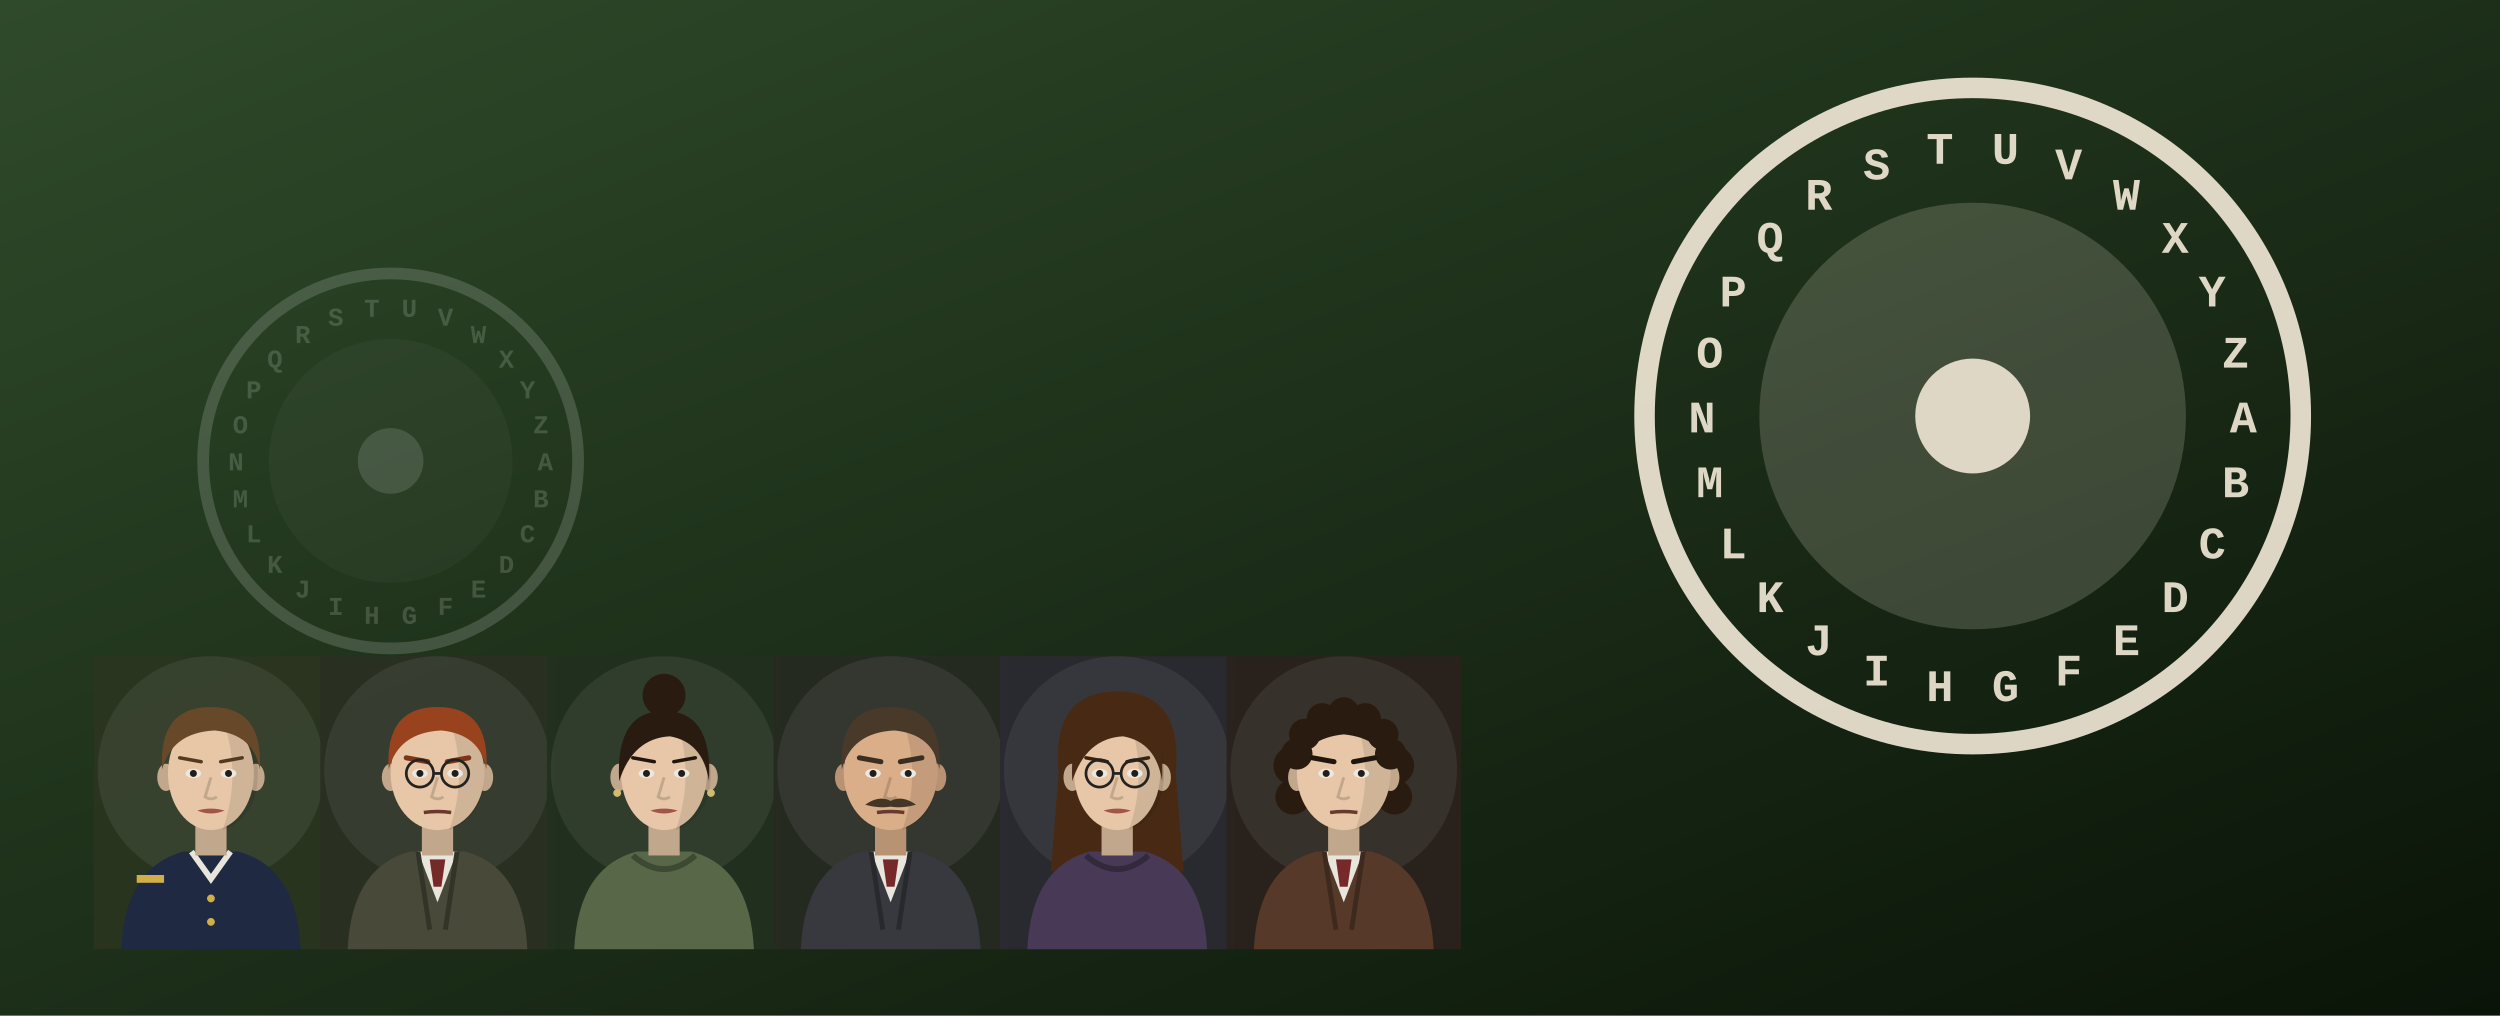
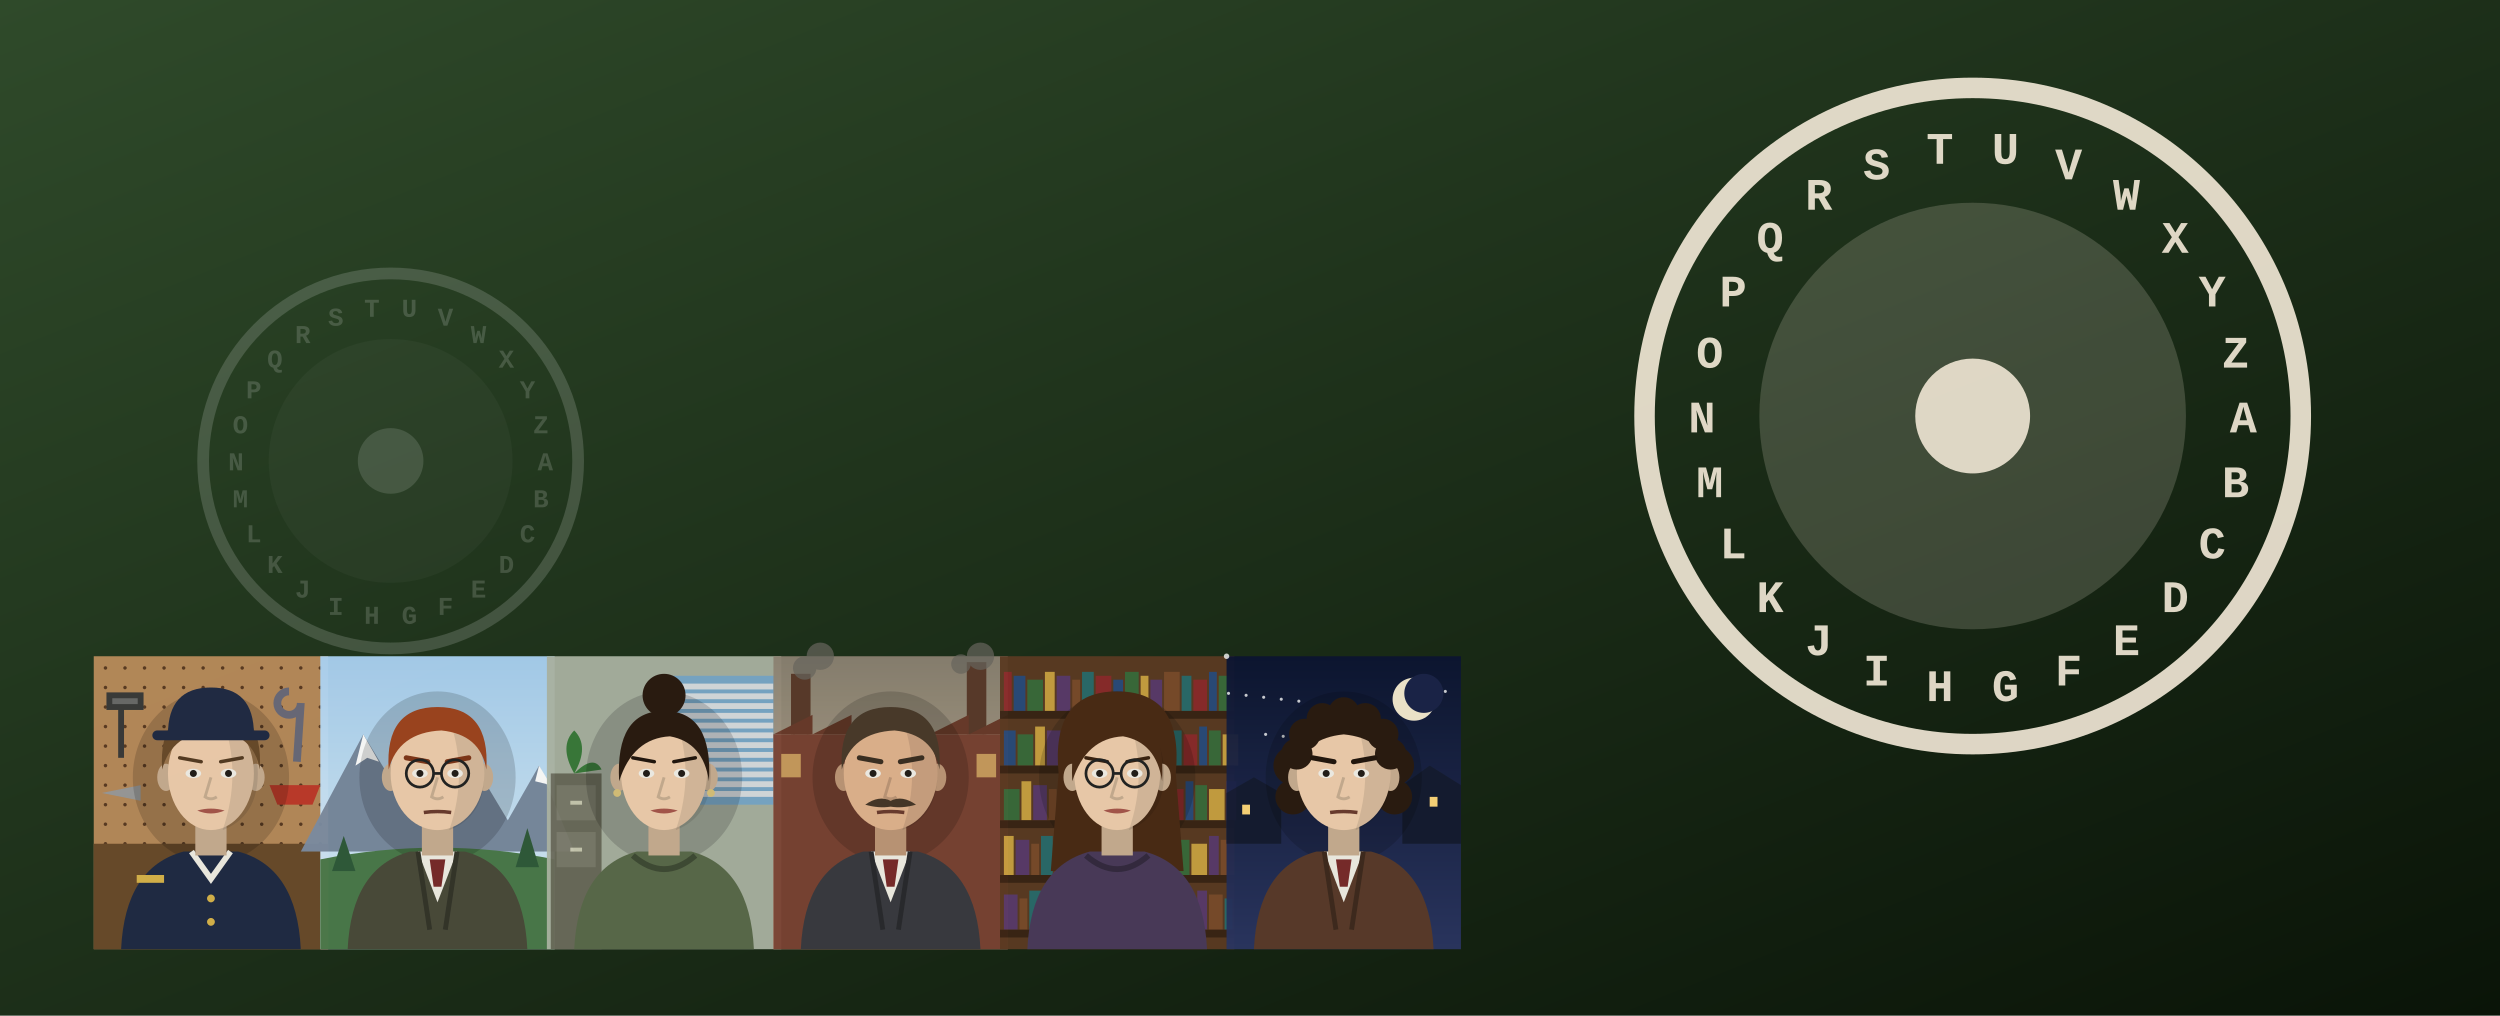
<svg xmlns="http://www.w3.org/2000/svg" viewBox="0 0 1280 520">
  <style>.fx{transform-box:fill-box;transform-origin:center}.tw{animation:tw 3s ease-in-out infinite}.pu{animation:pu 4s ease-in-out infinite}@keyframes tw{50%{opacity:.25}}@keyframes pu{50%{opacity:.55}}@keyframes spin{to{transform:rotate(360deg)}}@media (prefers-reduced-motion:reduce){*{animation:none!important}}</style>
  <defs>
    <linearGradient id="bbarraconocho" x1="0" y1="0" x2="1" y2="1">
      <stop offset="0" stop-color="#2f4a2a" />
      <stop offset="1" stop-color="#0a1408" />
    </linearGradient>
  </defs>
  <rect width="1280" height="520" fill="url(#bbarraconocho)" />
  <g transform="translate(800,-60) scale(2.1)" opacity=".9">
    <circle cx="100" cy="130" r="80" fill="none" stroke="#f4ead8" stroke-width="5" />
    <circle cx="100" cy="130" r="52" fill="#f4ead8" opacity=".2" />
    <circle cx="100" cy="130" r="14" fill="#f4ead8" />
    <text x="166.0" y="134.0" font-family="Courier New,monospace" font-size="11" font-weight="700" fill="#f4ead8" text-anchor="middle">A</text>
    <text x="164.1" y="149.8" font-family="Courier New,monospace" font-size="11" font-weight="700" fill="#f4ead8" text-anchor="middle">B</text>
    <text x="158.4" y="164.7" font-family="Courier New,monospace" font-size="11" font-weight="700" fill="#f4ead8" text-anchor="middle">C</text>
    <text x="149.4" y="177.8" font-family="Courier New,monospace" font-size="11" font-weight="700" fill="#f4ead8" text-anchor="middle">D</text>
    <text x="137.5" y="188.3" font-family="Courier New,monospace" font-size="11" font-weight="700" fill="#f4ead8" text-anchor="middle">E</text>
    <text x="123.4" y="195.7" font-family="Courier New,monospace" font-size="11" font-weight="700" fill="#f4ead8" text-anchor="middle">F</text>
    <text x="108.0" y="199.5" font-family="Courier New,monospace" font-size="11" font-weight="700" fill="#f4ead8" text-anchor="middle">G</text>
    <text x="92.0" y="199.5" font-family="Courier New,monospace" font-size="11" font-weight="700" fill="#f4ead8" text-anchor="middle">H</text>
    <text x="76.6" y="195.7" font-family="Courier New,monospace" font-size="11" font-weight="700" fill="#f4ead8" text-anchor="middle">I</text>
    <text x="62.5" y="188.3" font-family="Courier New,monospace" font-size="11" font-weight="700" fill="#f4ead8" text-anchor="middle">J</text>
    <text x="50.6" y="177.8" font-family="Courier New,monospace" font-size="11" font-weight="700" fill="#f4ead8" text-anchor="middle">K</text>
    <text x="41.6" y="164.7" font-family="Courier New,monospace" font-size="11" font-weight="700" fill="#f4ead8" text-anchor="middle">L</text>
    <text x="35.9" y="149.8" font-family="Courier New,monospace" font-size="11" font-weight="700" fill="#f4ead8" text-anchor="middle">M</text>
    <text x="34.0" y="134.0" font-family="Courier New,monospace" font-size="11" font-weight="700" fill="#f4ead8" text-anchor="middle">N</text>
    <text x="35.9" y="118.2" font-family="Courier New,monospace" font-size="11" font-weight="700" fill="#f4ead8" text-anchor="middle">O</text>
    <text x="41.6" y="103.3" font-family="Courier New,monospace" font-size="11" font-weight="700" fill="#f4ead8" text-anchor="middle">P</text>
    <text x="50.6" y="90.2" font-family="Courier New,monospace" font-size="11" font-weight="700" fill="#f4ead8" text-anchor="middle">Q</text>
    <text x="62.5" y="79.7" font-family="Courier New,monospace" font-size="11" font-weight="700" fill="#f4ead8" text-anchor="middle">R</text>
    <text x="76.6" y="72.3" font-family="Courier New,monospace" font-size="11" font-weight="700" fill="#f4ead8" text-anchor="middle">S</text>
    <text x="92.0" y="68.5" font-family="Courier New,monospace" font-size="11" font-weight="700" fill="#f4ead8" text-anchor="middle">T</text>
    <text x="108.0" y="68.5" font-family="Courier New,monospace" font-size="11" font-weight="700" fill="#f4ead8" text-anchor="middle">U</text>
    <text x="123.4" y="72.3" font-family="Courier New,monospace" font-size="11" font-weight="700" fill="#f4ead8" text-anchor="middle">V</text>
    <text x="137.5" y="79.7" font-family="Courier New,monospace" font-size="11" font-weight="700" fill="#f4ead8" text-anchor="middle">W</text>
    <text x="149.4" y="90.2" font-family="Courier New,monospace" font-size="11" font-weight="700" fill="#f4ead8" text-anchor="middle">X</text>
    <text x="158.4" y="103.3" font-family="Courier New,monospace" font-size="11" font-weight="700" fill="#f4ead8" text-anchor="middle">Y</text>
    <text x="164.1" y="118.2" font-family="Courier New,monospace" font-size="11" font-weight="700" fill="#f4ead8" text-anchor="middle">Z</text>
  </g>
  <g transform="translate(80,80) scale(1.2)" opacity=".16">
    <circle cx="100" cy="130" r="80" fill="none" stroke="#fff" stroke-width="5" />
    <circle cx="100" cy="130" r="52" fill="#fff" opacity=".2" />
    <circle cx="100" cy="130" r="14" fill="#fff" />
    <text x="166.0" y="134.0" font-family="Courier New,monospace" font-size="11" font-weight="700" fill="#fff" text-anchor="middle">A</text>
    <text x="164.1" y="149.8" font-family="Courier New,monospace" font-size="11" font-weight="700" fill="#fff" text-anchor="middle">B</text>
    <text x="158.4" y="164.7" font-family="Courier New,monospace" font-size="11" font-weight="700" fill="#fff" text-anchor="middle">C</text>
    <text x="149.4" y="177.8" font-family="Courier New,monospace" font-size="11" font-weight="700" fill="#fff" text-anchor="middle">D</text>
    <text x="137.5" y="188.3" font-family="Courier New,monospace" font-size="11" font-weight="700" fill="#fff" text-anchor="middle">E</text>
    <text x="123.4" y="195.7" font-family="Courier New,monospace" font-size="11" font-weight="700" fill="#fff" text-anchor="middle">F</text>
    <text x="108.0" y="199.5" font-family="Courier New,monospace" font-size="11" font-weight="700" fill="#fff" text-anchor="middle">G</text>
    <text x="92.0" y="199.5" font-family="Courier New,monospace" font-size="11" font-weight="700" fill="#fff" text-anchor="middle">H</text>
    <text x="76.6" y="195.7" font-family="Courier New,monospace" font-size="11" font-weight="700" fill="#fff" text-anchor="middle">I</text>
    <text x="62.5" y="188.3" font-family="Courier New,monospace" font-size="11" font-weight="700" fill="#fff" text-anchor="middle">J</text>
    <text x="50.6" y="177.8" font-family="Courier New,monospace" font-size="11" font-weight="700" fill="#fff" text-anchor="middle">K</text>
    <text x="41.6" y="164.7" font-family="Courier New,monospace" font-size="11" font-weight="700" fill="#fff" text-anchor="middle">L</text>
    <text x="35.9" y="149.8" font-family="Courier New,monospace" font-size="11" font-weight="700" fill="#fff" text-anchor="middle">M</text>
    <text x="34.0" y="134.0" font-family="Courier New,monospace" font-size="11" font-weight="700" fill="#fff" text-anchor="middle">N</text>
    <text x="35.9" y="118.2" font-family="Courier New,monospace" font-size="11" font-weight="700" fill="#fff" text-anchor="middle">O</text>
    <text x="41.6" y="103.3" font-family="Courier New,monospace" font-size="11" font-weight="700" fill="#fff" text-anchor="middle">P</text>
    <text x="50.6" y="90.2" font-family="Courier New,monospace" font-size="11" font-weight="700" fill="#fff" text-anchor="middle">Q</text>
    <text x="62.5" y="79.7" font-family="Courier New,monospace" font-size="11" font-weight="700" fill="#fff" text-anchor="middle">R</text>
    <text x="76.6" y="72.3" font-family="Courier New,monospace" font-size="11" font-weight="700" fill="#fff" text-anchor="middle">S</text>
    <text x="92.0" y="68.5" font-family="Courier New,monospace" font-size="11" font-weight="700" fill="#fff" text-anchor="middle">T</text>
    <text x="108.0" y="68.5" font-family="Courier New,monospace" font-size="11" font-weight="700" fill="#fff" text-anchor="middle">U</text>
    <text x="123.4" y="72.3" font-family="Courier New,monospace" font-size="11" font-weight="700" fill="#fff" text-anchor="middle">V</text>
    <text x="137.5" y="79.7" font-family="Courier New,monospace" font-size="11" font-weight="700" fill="#fff" text-anchor="middle">W</text>
    <text x="149.4" y="90.2" font-family="Courier New,monospace" font-size="11" font-weight="700" fill="#fff" text-anchor="middle">X</text>
    <text x="158.4" y="103.3" font-family="Courier New,monospace" font-size="11" font-weight="700" fill="#fff" text-anchor="middle">Y</text>
    <text x="164.1" y="118.2" font-family="Courier New,monospace" font-size="11" font-weight="700" fill="#fff" text-anchor="middle">Z</text>
  </g>
  <g transform="translate(48,336) scale(1)" opacity=".95">
-     <rect width="120" height="150" fill="#2a3420" />
-     <circle cx="60" cy="58" r="58" fill="#fff" opacity=".07" />
+     <rect width="120" height="150" fill="#b88a5a" />
+     <circle cx="6" cy="6" r=".9" fill="#5a3a22" />
+     <circle cx="6" cy="16" r=".9" fill="#5a3a22" />
+     <circle cx="6" cy="26" r=".9" fill="#5a3a22" />
+     <circle cx="6" cy="36" r=".9" fill="#5a3a22" />
+     <circle cx="6" cy="46" r=".9" fill="#5a3a22" />
+     <circle cx="6" cy="56" r=".9" fill="#5a3a22" />
+     <circle cx="6" cy="66" r=".9" fill="#5a3a22" />
+     <circle cx="6" cy="76" r=".9" fill="#5a3a22" />
+     <circle cx="6" cy="86" r=".9" fill="#5a3a22" />
+     <circle cx="6" cy="96" r=".9" fill="#5a3a22" />
+     <circle cx="16" cy="6" r=".9" fill="#5a3a22" />
+     <circle cx="16" cy="16" r=".9" fill="#5a3a22" />
+     <circle cx="16" cy="26" r=".9" fill="#5a3a22" />
+     <circle cx="16" cy="36" r=".9" fill="#5a3a22" />
+     <circle cx="16" cy="46" r=".9" fill="#5a3a22" />
+     <circle cx="16" cy="56" r=".9" fill="#5a3a22" />
+     <circle cx="16" cy="66" r=".9" fill="#5a3a22" />
+     <circle cx="16" cy="76" r=".9" fill="#5a3a22" />
+     <circle cx="16" cy="86" r=".9" fill="#5a3a22" />
+     <circle cx="16" cy="96" r=".9" fill="#5a3a22" />
+     <circle cx="26" cy="6" r=".9" fill="#5a3a22" />
+     <circle cx="26" cy="16" r=".9" fill="#5a3a22" />
+     <circle cx="26" cy="26" r=".9" fill="#5a3a22" />
+     <circle cx="26" cy="36" r=".9" fill="#5a3a22" />
+     <circle cx="26" cy="46" r=".9" fill="#5a3a22" />
+     <circle cx="26" cy="56" r=".9" fill="#5a3a22" />
+     <circle cx="26" cy="66" r=".9" fill="#5a3a22" />
+     <circle cx="26" cy="76" r=".9" fill="#5a3a22" />
+     <circle cx="26" cy="86" r=".9" fill="#5a3a22" />
+     <circle cx="26" cy="96" r=".9" fill="#5a3a22" />
+     <circle cx="36" cy="6" r=".9" fill="#5a3a22" />
+     <circle cx="36" cy="16" r=".9" fill="#5a3a22" />
+     <circle cx="36" cy="26" r=".9" fill="#5a3a22" />
+     <circle cx="36" cy="36" r=".9" fill="#5a3a22" />
+     <circle cx="36" cy="46" r=".9" fill="#5a3a22" />
+     <circle cx="36" cy="56" r=".9" fill="#5a3a22" />
+     <circle cx="36" cy="66" r=".9" fill="#5a3a22" />
+     <circle cx="36" cy="76" r=".9" fill="#5a3a22" />
+     <circle cx="36" cy="86" r=".9" fill="#5a3a22" />
+     <circle cx="36" cy="96" r=".9" fill="#5a3a22" />
+     <circle cx="46" cy="6" r=".9" fill="#5a3a22" />
+     <circle cx="46" cy="16" r=".9" fill="#5a3a22" />
+     <circle cx="46" cy="26" r=".9" fill="#5a3a22" />
+     <circle cx="46" cy="36" r=".9" fill="#5a3a22" />
+     <circle cx="46" cy="46" r=".9" fill="#5a3a22" />
+     <circle cx="46" cy="56" r=".9" fill="#5a3a22" />
+     <circle cx="46" cy="66" r=".9" fill="#5a3a22" />
+     <circle cx="46" cy="76" r=".9" fill="#5a3a22" />
+     <circle cx="46" cy="86" r=".9" fill="#5a3a22" />
+     <circle cx="46" cy="96" r=".9" fill="#5a3a22" />
+     <circle cx="56" cy="6" r=".9" fill="#5a3a22" />
+     <circle cx="56" cy="16" r=".9" fill="#5a3a22" />
+     <circle cx="56" cy="26" r=".9" fill="#5a3a22" />
+     <circle cx="56" cy="36" r=".9" fill="#5a3a22" />
+     <circle cx="56" cy="46" r=".9" fill="#5a3a22" />
+     <circle cx="56" cy="56" r=".9" fill="#5a3a22" />
+     <circle cx="56" cy="66" r=".9" fill="#5a3a22" />
+     <circle cx="56" cy="76" r=".9" fill="#5a3a22" />
+     <circle cx="56" cy="86" r=".9" fill="#5a3a22" />
+     <circle cx="56" cy="96" r=".9" fill="#5a3a22" />
+     <circle cx="66" cy="6" r=".9" fill="#5a3a22" />
+     <circle cx="66" cy="16" r=".9" fill="#5a3a22" />
+     <circle cx="66" cy="26" r=".9" fill="#5a3a22" />
+     <circle cx="66" cy="36" r=".9" fill="#5a3a22" />
+     <circle cx="66" cy="46" r=".9" fill="#5a3a22" />
+     <circle cx="66" cy="56" r=".9" fill="#5a3a22" />
+     <circle cx="66" cy="66" r=".9" fill="#5a3a22" />
+     <circle cx="66" cy="76" r=".9" fill="#5a3a22" />
+     <circle cx="66" cy="86" r=".9" fill="#5a3a22" />
+     <circle cx="66" cy="96" r=".9" fill="#5a3a22" />
+     <circle cx="76" cy="6" r=".9" fill="#5a3a22" />
+     <circle cx="76" cy="16" r=".9" fill="#5a3a22" />
+     <circle cx="76" cy="26" r=".9" fill="#5a3a22" />
+     <circle cx="76" cy="36" r=".9" fill="#5a3a22" />
+     <circle cx="76" cy="46" r=".9" fill="#5a3a22" />
+     <circle cx="76" cy="56" r=".9" fill="#5a3a22" />
+     <circle cx="76" cy="66" r=".9" fill="#5a3a22" />
+     <circle cx="76" cy="76" r=".9" fill="#5a3a22" />
+     <circle cx="76" cy="86" r=".9" fill="#5a3a22" />
+     <circle cx="76" cy="96" r=".9" fill="#5a3a22" />
+     <circle cx="86" cy="6" r=".9" fill="#5a3a22" />
+     <circle cx="86" cy="16" r=".9" fill="#5a3a22" />
+     <circle cx="86" cy="26" r=".9" fill="#5a3a22" />
+     <circle cx="86" cy="36" r=".9" fill="#5a3a22" />
+     <circle cx="86" cy="46" r=".9" fill="#5a3a22" />
+     <circle cx="86" cy="56" r=".9" fill="#5a3a22" />
+     <circle cx="86" cy="66" r=".9" fill="#5a3a22" />
+     <circle cx="86" cy="76" r=".9" fill="#5a3a22" />
+     <circle cx="86" cy="86" r=".9" fill="#5a3a22" />
+     <circle cx="86" cy="96" r=".9" fill="#5a3a22" />
+     <circle cx="96" cy="6" r=".9" fill="#5a3a22" />
+     <circle cx="96" cy="16" r=".9" fill="#5a3a22" />
+     <circle cx="96" cy="26" r=".9" fill="#5a3a22" />
+     <circle cx="96" cy="36" r=".9" fill="#5a3a22" />
+     <circle cx="96" cy="46" r=".9" fill="#5a3a22" />
+     <circle cx="96" cy="56" r=".9" fill="#5a3a22" />
+     <circle cx="96" cy="66" r=".9" fill="#5a3a22" />
+     <circle cx="96" cy="76" r=".9" fill="#5a3a22" />
+     <circle cx="96" cy="86" r=".9" fill="#5a3a22" />
+     <circle cx="96" cy="96" r=".9" fill="#5a3a22" />
+     <circle cx="106" cy="6" r=".9" fill="#5a3a22" />
+     <circle cx="106" cy="16" r=".9" fill="#5a3a22" />
+     <circle cx="106" cy="26" r=".9" fill="#5a3a22" />
+     <circle cx="106" cy="36" r=".9" fill="#5a3a22" />
+     <circle cx="106" cy="46" r=".9" fill="#5a3a22" />
+     <circle cx="106" cy="56" r=".9" fill="#5a3a22" />
+     <circle cx="106" cy="66" r=".9" fill="#5a3a22" />
+     <circle cx="106" cy="76" r=".9" fill="#5a3a22" />
+     <circle cx="106" cy="86" r=".9" fill="#5a3a22" />
+     <circle cx="106" cy="96" r=".9" fill="#5a3a22" />
+     <circle cx="116" cy="6" r=".9" fill="#5a3a22" />
+     <circle cx="116" cy="16" r=".9" fill="#5a3a22" />
+     <circle cx="116" cy="26" r=".9" fill="#5a3a22" />
+     <circle cx="116" cy="36" r=".9" fill="#5a3a22" />
+     <circle cx="116" cy="46" r=".9" fill="#5a3a22" />
+     <circle cx="116" cy="56" r=".9" fill="#5a3a22" />
+     <circle cx="116" cy="66" r=".9" fill="#5a3a22" />
+     <circle cx="116" cy="76" r=".9" fill="#5a3a22" />
+     <circle cx="116" cy="86" r=".9" fill="#5a3a22" />
+     <circle cx="116" cy="96" r=".9" fill="#5a3a22" />
+     <path d="M8 20 h16 v6 h-16Z M14 26 v26" stroke="#3a3a3a" stroke-width="3" fill="#6a6a6a" />
+     <path d="M100 18 a6 6 0 1 0 6 6 l-2 30" stroke="#6a6a7a" stroke-width="4" fill="none" />
+     <path d="M90 66 h26 l-4 10 h-18Z" fill="#c03a2a" />
+     <path d="M4 70 l20 -4 v8Z" fill="#9a9a9a" />
+     <rect x="0" y="96" width="120" height="54" fill="#6a4a2a" />
+     <ellipse cx="60" cy="62" rx="40" ry="44" fill="#000" opacity=".16" />
    <path d="M14 150 Q16 108 46 100 H74 Q104 108 106 150Z" fill="#1f2a44" />
    <path d="M50 100 L60 114 L70 100" stroke="#f2efe6" stroke-width="3" fill="none" />
    <circle cx="60" cy="124" r="2" fill="#d9b44a" />
    <circle cx="60" cy="136" r="2" fill="#d9b44a" />
    <rect x="22" y="112" width="14" height="4" fill="#d9b44a" />
    <rect x="52" y="86" width="16" height="16" fill="#caae92" />
    <ellipse cx="37" cy="62" rx="4.5" ry="7" fill="#caae92" />
    <ellipse cx="83" cy="62" rx="4.5" ry="7" fill="#caae92" />
    <ellipse cx="60" cy="60" rx="22" ry="29" fill="#f1cfae" />
    <path d="M66 32 Q84 38 84 60 Q84 82 66 89 Q76 60 66 32Z" fill="#000" opacity=".1" />
    <path d="M35 58 Q33 26 60 26 Q87 26 85 58 Q82 40 62 38 Q40 39 35 58Z" fill="#6a4a2a" />
    <path d="M44 52 L55 54 M65 54 L76 52" stroke="#553b22" stroke-width="1.8" stroke-linecap="round" />
    <ellipse cx="51" cy="60" rx="4" ry="2.4" fill="#f4f1ea" />
    <circle cx="51" cy="60" r="1.8" fill="#221c18" />
    <ellipse cx="69" cy="60" rx="4" ry="2.4" fill="#f4f1ea" />
    <circle cx="69" cy="60" r="1.8" fill="#221c18" />
    <path d="M60 62 L57 72 Q60 74 63 72" fill="none" stroke="#caae92" stroke-width="1.5" />
    <path d="M53 79 Q60 77 67 79 Q60 82 53 79Z" fill="#a8564c" />
+     <path d="M38 40 Q38 16 60 16 Q82 16 82 40Z" fill="#1f2a44" />
+     <rect x="30" y="38" width="60" height="5" rx="2.5" fill="#1f2a44" />
  </g>
  <g transform="translate(164,336) scale(1)" opacity=".95">
-     <rect width="120" height="150" fill="#2a3022" />
-     <circle cx="60" cy="58" r="58" fill="#fff" opacity=".07" />
+     <defs>
+       <linearGradient id="s49" x1="0" y1="0" x2="0" y2="1">
+         <stop offset="0" stop-color="#a8d0f0" />
+         <stop offset="1" stop-color="#e0f0fa" />
+       </linearGradient>
+     </defs>
+     <rect width="120" height="150" fill="url(#s49)" />
+     <path d="M-10 100 L22 40 L44 76 L66 34 L96 84 L112 56 L130 100Z" fill="#7a8aa0" />
+     <path d="M22 40 L30 54 L24 52 L18 56Z M66 34 L76 50 L68 48 L60 52Z M112 56 L118 66 L110 64Z" fill="#fff" />
+     <path d="M0 104 Q60 92 120 104 V150 H0Z" fill="#4a7a4a" />
+     <g fill="#2f5a3a">
+       <path d="M6 110 l6 -18 l6 18Z" />
+       <path d="M100 108 l6 -20 l6 20Z" />
+     </g>
+     <ellipse cx="60" cy="62" rx="40" ry="44" fill="#000" opacity=".16" />
    <path d="M14 150 Q16 108 46 100 H74 Q104 108 106 150Z" fill="#4a4a3a" />
    <path d="M50 100 L60 126 L70 100Z" fill="#f2efe6" />
    <path d="M56 104 L64 104 L62 118 L58 118Z" fill="#7a2a2a" />
    <path d="M50 100 L56 140 M70 100 L64 140" stroke="#343429" stroke-width="2.5" />
    <rect x="52" y="86" width="16" height="16" fill="#caae92" />
    <ellipse cx="36" cy="62" rx="4.5" ry="7" fill="#caae92" />
    <ellipse cx="84" cy="62" rx="4.5" ry="7" fill="#caae92" />
    <ellipse cx="60" cy="60" rx="24" ry="29" fill="#f1cfae" />
    <path d="M66 32 Q84 38 84 60 Q84 82 66 89 Q76 60 66 32Z" fill="#000" opacity=".1" />
    <path d="M35 58 Q33 26 60 26 Q87 26 85 58 Q82 40 62 38 Q40 39 35 58Z" fill="#a0441e" />
    <path d="M44 52 L55 54 M65 54 L76 52" stroke="#803618" stroke-width="2.6" stroke-linecap="round" />
    <ellipse cx="51" cy="60" rx="4" ry="2.4" fill="#f4f1ea" />
    <circle cx="51" cy="60" r="1.8" fill="#221c18" />
    <ellipse cx="69" cy="60" rx="4" ry="2.4" fill="#f4f1ea" />
    <circle cx="69" cy="60" r="1.8" fill="#221c18" />
    <path d="M60 62 L57 72 Q60 74 63 72" fill="none" stroke="#caae92" stroke-width="1.5" />
    <path d="M53 80 Q60 79 67 80" stroke="#6b3b2e" stroke-width="1.8" fill="none" />
    <circle cx="51" cy="60" r="7" fill="none" stroke="#222" stroke-width="1.4" />
    <circle cx="69" cy="60" r="7" fill="none" stroke="#222" stroke-width="1.4" />
    <path d="M58 60H62" stroke="#222" stroke-width="1.4" />
  </g>
  <g transform="translate(280,336) scale(1)" opacity=".95">
-     <rect width="120" height="150" fill="#22301e" />
-     <circle cx="60" cy="58" r="58" fill="#fff" opacity=".07" />
+     <rect width="120" height="150" fill="#a8b0a0" />
+     <rect x="64" y="10" width="54" height="66" fill="#7aa8c8" />
+     <rect x="66" y="14" width="50" height="3" fill="#d8dce0" />
+     <rect x="66" y="19" width="50" height="3" fill="#d8dce0" />
+     <rect x="66" y="24" width="50" height="3" fill="#d8dce0" />
+     <rect x="66" y="29" width="50" height="3" fill="#d8dce0" />
+     <rect x="66" y="34" width="50" height="3" fill="#d8dce0" />
+     <rect x="66" y="39" width="50" height="3" fill="#d8dce0" />
+     <rect x="66" y="44" width="50" height="3" fill="#d8dce0" />
+     <rect x="66" y="49" width="50" height="3" fill="#d8dce0" />
+     <rect x="66" y="54" width="50" height="3" fill="#d8dce0" />
+     <rect x="66" y="59" width="50" height="3" fill="#d8dce0" />
+     <rect x="66" y="64" width="50" height="3" fill="#d8dce0" />
+     <rect x="66" y="69" width="50" height="3" fill="#d8dce0" />
+     <rect x="2" y="60" width="26" height="90" fill="#6a6a5a" />
+     <rect x="5" y="66" width="20" height="18" fill="#7a7a6a" />
+     <rect x="5" y="90" width="20" height="18" fill="#7a7a6a" />
+     <rect x="12" y="74" width="6" height="2" fill="#c8c8b0" />
+     <rect x="12" y="98" width="6" height="2" fill="#c8c8b0" />
+     <path d="M14 60 q-8 -14 0 -22 q8 8 0 22 M14 60 q10 -10 14 -2" fill="#3a7a3a" />
+     <ellipse cx="60" cy="62" rx="40" ry="44" fill="#000" opacity=".16" />
    <circle cx="60" cy="20" r="11" fill="#2a1a10" />
    <path d="M14 150 Q16 108 46 100 H74 Q104 108 106 150Z" fill="#5a6a4a" />
    <path d="M44 102 Q60 116 76 102" stroke="#3f4a34" stroke-width="3" fill="none" />
    <rect x="52" y="86" width="16" height="16" fill="#caae92" />
    <ellipse cx="37" cy="62" rx="4.5" ry="7" fill="#caae92" />
    <ellipse cx="83" cy="62" rx="4.5" ry="7" fill="#caae92" />
    <ellipse cx="60" cy="60" rx="22" ry="29" fill="#f1cfae" />
    <path d="M66 32 Q84 38 84 60 Q84 82 66 89 Q76 60 66 32Z" fill="#000" opacity=".1" />
    <path d="M37 64 Q35 28 60 28 Q85 28 83 64 Q80 44 63 41 Q44 42 37 64Z" fill="#2a1a10" />
    <path d="M44 52 L55 54 M65 54 L76 52" stroke="#22150d" stroke-width="1.8" stroke-linecap="round" />
    <ellipse cx="51" cy="60" rx="4" ry="2.4" fill="#f4f1ea" />
    <circle cx="51" cy="60" r="1.8" fill="#221c18" />
    <ellipse cx="69" cy="60" rx="4" ry="2.4" fill="#f4f1ea" />
    <circle cx="69" cy="60" r="1.8" fill="#221c18" />
    <path d="M60 62 L57 72 Q60 74 63 72" fill="none" stroke="#caae92" stroke-width="1.5" />
    <path d="M53 79 Q60 77 67 79 Q60 82 53 79Z" fill="#a8564c" />
    <circle cx="36" cy="70" r="2" fill="#d9c27a" />
    <circle cx="84" cy="70" r="2" fill="#d9c27a" />
  </g>
  <g transform="translate(396,336) scale(1)" opacity=".95">
-     <rect width="120" height="150" fill="#262a22" />
-     <circle cx="60" cy="58" r="58" fill="#fff" opacity=".07" />
+     <defs>
+       <linearGradient id="s50" x1="0" y1="0" x2="0" y2="1">
+         <stop offset="0" stop-color="#8a8070" />
+         <stop offset="1" stop-color="#c8b8a0" />
+       </linearGradient>
+     </defs>
+     <rect width="120" height="150" fill="url(#s50)" />
+     <path d="M10 40 V10 h8 V40 M100 40 V4 h8 V40" fill="#5a3a2a" stroke="#5a3a2a" stroke-width="2" />
+     <g fill="#6a6660" opacity=".7">
+       <circle cx="16" cy="6" r="6" />
+       <circle cx="24" cy="0" r="7" />
+       <circle cx="106" cy="0" r="7" />
+       <circle cx="96" cy="4" r="5" />
+     </g>
+     <path d="M0 40 L20 30 V40 L40 30 V40 H0Z M80 40 L100 30 V40 L120 30 V40Z" fill="#6a3a2a" />
+     <rect x="0" y="40" width="120" height="110" fill="#7a4232" />
+     <rect x="4" y="50" width="10" height="12" fill="#ffd77a" opacity=".6" />
+     <rect x="104" y="50" width="10" height="12" fill="#ffd77a" opacity=".6" />
+     <ellipse cx="60" cy="62" rx="40" ry="44" fill="#000" opacity=".16" />
    <path d="M14 150 Q16 108 46 100 H74 Q104 108 106 150Z" fill="#3a3a40" />
    <path d="M50 100 L60 126 L70 100Z" fill="#f2efe6" />
    <path d="M56 104 L64 104 L62 118 L58 118Z" fill="#7a2a2a" />
    <path d="M50 100 L56 140 M70 100 L64 140" stroke="#29292d" stroke-width="2.5" />
    <rect x="52" y="86" width="16" height="16" fill="#bf9778" />
    <ellipse cx="36" cy="62" rx="4.5" ry="7" fill="#bf9778" />
    <ellipse cx="84" cy="62" rx="4.5" ry="7" fill="#bf9778" />
    <ellipse cx="60" cy="60" rx="24" ry="29" fill="#e3b48f" />
    <path d="M66 32 Q84 38 84 60 Q84 82 66 89 Q76 60 66 32Z" fill="#000" opacity=".1" />
    <path d="M35 58 Q33 26 60 26 Q87 26 85 58 Q82 40 62 38 Q40 39 35 58Z" fill="#4a3a2a" />
    <path d="M44 52 L55 54 M65 54 L76 52" stroke="#3b2e22" stroke-width="2.6" stroke-linecap="round" />
    <ellipse cx="51" cy="60" rx="4" ry="2.4" fill="#f4f1ea" />
    <circle cx="51" cy="60" r="1.8" fill="#221c18" />
    <ellipse cx="69" cy="60" rx="4" ry="2.4" fill="#f4f1ea" />
    <circle cx="69" cy="60" r="1.8" fill="#221c18" />
    <path d="M60 62 L57 72 Q60 74 63 72" fill="none" stroke="#bf9778" stroke-width="1.5" />
    <path d="M53 80 Q60 79 67 80" stroke="#6b3b2e" stroke-width="1.8" fill="none" />
    <path d="M47 76 Q54 71 60 74 Q66 71 73 76 Q66 78 60 77 Q54 78 47 76Z" fill="#463728" />
  </g>
  <g transform="translate(512,336) scale(1)" opacity=".95">
-     <rect width="120" height="150" fill="#2a2a30" />
-     <circle cx="60" cy="58" r="58" fill="#fff" opacity=".07" />
+     <rect width="120" height="150" fill="#5a3a22" />
+     <rect x="2" y="8" width="4" height="20" fill="#8a2a2a" transform="translate(0,0)" />
+     <rect x="7" y="8" width="6" height="18" fill="#2a4a7a" transform="translate(0,2)" />
+     <rect x="14" y="8" width="8" height="16" fill="#3a6a3a" transform="translate(0,4)" />
+     <rect x="23" y="8" width="5" height="20" fill="#c8a040" transform="translate(0,0)" />
+     <rect x="29" y="8" width="7" height="18" fill="#5a3a6a" transform="translate(0,2)" />
+     <rect x="37" y="8" width="4" height="16" fill="#7a4a2a" transform="translate(0,4)" />
+     <rect x="42" y="8" width="6" height="20" fill="#2a6a6a" transform="translate(0,0)" />
+     <rect x="49" y="8" width="8" height="18" fill="#8a2a2a" transform="translate(0,2)" />
+     <rect x="58" y="8" width="5" height="16" fill="#2a4a7a" transform="translate(0,4)" />
+     <rect x="64" y="8" width="7" height="20" fill="#3a6a3a" transform="translate(0,0)" />
+     <rect x="72" y="8" width="4" height="18" fill="#c8a040" transform="translate(0,2)" />
+     <rect x="77" y="8" width="6" height="16" fill="#5a3a6a" transform="translate(0,4)" />
+     <rect x="84" y="8" width="8" height="20" fill="#7a4a2a" transform="translate(0,0)" />
+     <rect x="93" y="8" width="5" height="18" fill="#2a6a6a" transform="translate(0,2)" />
+     <rect x="99" y="8" width="7" height="16" fill="#8a2a2a" transform="translate(0,4)" />
+     <rect x="107" y="8" width="4" height="20" fill="#2a4a7a" transform="translate(0,0)" />
+     <rect x="112" y="8" width="6" height="18" fill="#3a6a3a" transform="translate(0,2)" />
+     <rect x="0" y="28" width="120" height="4" fill="#3a2414" />
+     <rect x="2" y="36" width="6" height="18" fill="#2a4a7a" transform="translate(0,2)" />
+     <rect x="9" y="36" width="8" height="16" fill="#3a6a3a" transform="translate(0,4)" />
+     <rect x="18" y="36" width="5" height="20" fill="#c8a040" transform="translate(0,0)" />
+     <rect x="24" y="36" width="7" height="18" fill="#5a3a6a" transform="translate(0,2)" />
+     <rect x="32" y="36" width="4" height="16" fill="#7a4a2a" transform="translate(0,4)" />
+     <rect x="37" y="36" width="6" height="20" fill="#2a6a6a" transform="translate(0,0)" />
+     <rect x="44" y="36" width="8" height="18" fill="#8a2a2a" transform="translate(0,2)" />
+     <rect x="53" y="36" width="5" height="16" fill="#2a4a7a" transform="translate(0,4)" />
+     <rect x="59" y="36" width="7" height="20" fill="#3a6a3a" transform="translate(0,0)" />
+     <rect x="67" y="36" width="4" height="18" fill="#c8a040" transform="translate(0,2)" />
+     <rect x="72" y="36" width="6" height="16" fill="#5a3a6a" transform="translate(0,4)" />
+     <rect x="79" y="36" width="8" height="20" fill="#7a4a2a" transform="translate(0,0)" />
+     <rect x="88" y="36" width="5" height="18" fill="#2a6a6a" transform="translate(0,2)" />
+     <rect x="94" y="36" width="7" height="16" fill="#8a2a2a" transform="translate(0,4)" />
+     <rect x="102" y="36" width="4" height="20" fill="#2a4a7a" transform="translate(0,0)" />
+     <rect x="107" y="36" width="6" height="18" fill="#3a6a3a" transform="translate(0,2)" />
+     <rect x="114" y="36" width="8" height="16" fill="#c8a040" transform="translate(0,4)" />
+     <rect x="0" y="56" width="120" height="4" fill="#3a2414" />
+     <rect x="2" y="64" width="8" height="16" fill="#3a6a3a" transform="translate(0,4)" />
+     <rect x="11" y="64" width="5" height="20" fill="#c8a040" transform="translate(0,0)" />
+     <rect x="17" y="64" width="7" height="18" fill="#5a3a6a" transform="translate(0,2)" />
+     <rect x="25" y="64" width="4" height="16" fill="#7a4a2a" transform="translate(0,4)" />
+     <rect x="30" y="64" width="6" height="20" fill="#2a6a6a" transform="translate(0,0)" />
+     <rect x="37" y="64" width="8" height="18" fill="#8a2a2a" transform="translate(0,2)" />
+     <rect x="46" y="64" width="5" height="16" fill="#2a4a7a" transform="translate(0,4)" />
+     <rect x="52" y="64" width="7" height="20" fill="#3a6a3a" transform="translate(0,0)" />
+     <rect x="60" y="64" width="4" height="18" fill="#c8a040" transform="translate(0,2)" />
+     <rect x="65" y="64" width="6" height="16" fill="#5a3a6a" transform="translate(0,4)" />
+     <rect x="72" y="64" width="8" height="20" fill="#7a4a2a" transform="translate(0,0)" />
+     <rect x="81" y="64" width="5" height="18" fill="#2a6a6a" transform="translate(0,2)" />
+     <rect x="87" y="64" width="7" height="16" fill="#8a2a2a" transform="translate(0,4)" />
+     <rect x="95" y="64" width="4" height="20" fill="#2a4a7a" transform="translate(0,0)" />
+     <rect x="100" y="64" width="6" height="18" fill="#3a6a3a" transform="translate(0,2)" />
+     <rect x="107" y="64" width="8" height="16" fill="#c8a040" transform="translate(0,4)" />
+     <rect x="116" y="64" width="5" height="20" fill="#5a3a6a" transform="translate(0,0)" />
+     <rect x="0" y="84" width="120" height="4" fill="#3a2414" />
+     <rect x="2" y="92" width="5" height="20" fill="#c8a040" transform="translate(0,0)" />
+     <rect x="8" y="92" width="7" height="18" fill="#5a3a6a" transform="translate(0,2)" />
+     <rect x="16" y="92" width="4" height="16" fill="#7a4a2a" transform="translate(0,4)" />
+     <rect x="21" y="92" width="6" height="20" fill="#2a6a6a" transform="translate(0,0)" />
+     <rect x="28" y="92" width="8" height="18" fill="#8a2a2a" transform="translate(0,2)" />
+     <rect x="37" y="92" width="5" height="16" fill="#2a4a7a" transform="translate(0,4)" />
+     <rect x="43" y="92" width="7" height="20" fill="#3a6a3a" transform="translate(0,0)" />
+     <rect x="51" y="92" width="4" height="18" fill="#c8a040" transform="translate(0,2)" />
+     <rect x="56" y="92" width="6" height="16" fill="#5a3a6a" transform="translate(0,4)" />
+     <rect x="63" y="92" width="8" height="20" fill="#7a4a2a" transform="translate(0,0)" />
+     <rect x="72" y="92" width="5" height="18" fill="#2a6a6a" transform="translate(0,2)" />
+     <rect x="78" y="92" width="7" height="16" fill="#8a2a2a" transform="translate(0,4)" />
+     <rect x="86" y="92" width="4" height="20" fill="#2a4a7a" transform="translate(0,0)" />
+     <rect x="91" y="92" width="6" height="18" fill="#3a6a3a" transform="translate(0,2)" />
+     <rect x="98" y="92" width="8" height="16" fill="#c8a040" transform="translate(0,4)" />
+     <rect x="107" y="92" width="5" height="20" fill="#5a3a6a" transform="translate(0,0)" />
+     <rect x="113" y="92" width="7" height="18" fill="#7a4a2a" transform="translate(0,2)" />
+     <rect x="0" y="112" width="120" height="4" fill="#3a2414" />
+     <rect x="2" y="120" width="7" height="18" fill="#5a3a6a" transform="translate(0,2)" />
+     <rect x="10" y="120" width="4" height="16" fill="#7a4a2a" transform="translate(0,4)" />
+     <rect x="15" y="120" width="6" height="20" fill="#2a6a6a" transform="translate(0,0)" />
+     <rect x="22" y="120" width="8" height="18" fill="#8a2a2a" transform="translate(0,2)" />
+     <rect x="31" y="120" width="5" height="16" fill="#2a4a7a" transform="translate(0,4)" />
+     <rect x="37" y="120" width="7" height="20" fill="#3a6a3a" transform="translate(0,0)" />
+     <rect x="45" y="120" width="4" height="18" fill="#c8a040" transform="translate(0,2)" />
+     <rect x="50" y="120" width="6" height="16" fill="#5a3a6a" transform="translate(0,4)" />
+     <rect x="57" y="120" width="8" height="20" fill="#7a4a2a" transform="translate(0,0)" />
+     <rect x="66" y="120" width="5" height="18" fill="#2a6a6a" transform="translate(0,2)" />
+     <rect x="72" y="120" width="7" height="16" fill="#8a2a2a" transform="translate(0,4)" />
+     <rect x="80" y="120" width="4" height="20" fill="#2a4a7a" transform="translate(0,0)" />
+     <rect x="85" y="120" width="6" height="18" fill="#3a6a3a" transform="translate(0,2)" />
+     <rect x="92" y="120" width="8" height="16" fill="#c8a040" transform="translate(0,4)" />
+     <rect x="101" y="120" width="5" height="20" fill="#5a3a6a" transform="translate(0,0)" />
+     <rect x="107" y="120" width="7" height="18" fill="#7a4a2a" transform="translate(0,2)" />
+     <rect x="115" y="120" width="4" height="16" fill="#2a6a6a" transform="translate(0,4)" />
+     <rect x="0" y="140" width="120" height="4" fill="#3a2414" />
+     <ellipse cx="60" cy="62" rx="40" ry="44" fill="#000" opacity=".16" />
    <path d="M30 60 Q26 18 60 18 Q94 18 90 60 L94 110 H26Z" fill="#4a2a14" />
    <path d="M14 150 Q16 108 46 100 H74 Q104 108 106 150Z" fill="#4a3a5a" />
    <path d="M44 102 Q60 116 76 102" stroke="#34293f" stroke-width="3" fill="none" />
    <rect x="52" y="86" width="16" height="16" fill="#caae92" />
    <ellipse cx="37" cy="62" rx="4.5" ry="7" fill="#caae92" />
    <ellipse cx="83" cy="62" rx="4.5" ry="7" fill="#caae92" />
    <ellipse cx="60" cy="60" rx="22" ry="29" fill="#f1cfae" />
    <path d="M66 32 Q84 38 84 60 Q84 82 66 89 Q76 60 66 32Z" fill="#000" opacity=".1" />
    <path d="M37 64 Q35 28 60 28 Q85 28 83 64 Q80 44 63 41 Q44 42 37 64Z" fill="#4a2a14" />
    <path d="M44 52 L55 54 M65 54 L76 52" stroke="#3b2210" stroke-width="1.8" stroke-linecap="round" />
    <ellipse cx="51" cy="60" rx="4" ry="2.4" fill="#f4f1ea" />
    <circle cx="51" cy="60" r="1.8" fill="#221c18" />
    <ellipse cx="69" cy="60" rx="4" ry="2.4" fill="#f4f1ea" />
    <circle cx="69" cy="60" r="1.8" fill="#221c18" />
    <path d="M60 62 L57 72 Q60 74 63 72" fill="none" stroke="#caae92" stroke-width="1.5" />
    <path d="M53 79 Q60 77 67 79 Q60 82 53 79Z" fill="#a8564c" />
    <circle cx="51" cy="60" r="7" fill="none" stroke="#222" stroke-width="1.4" />
    <circle cx="69" cy="60" r="7" fill="none" stroke="#222" stroke-width="1.4" />
    <path d="M58 60H62" stroke="#222" stroke-width="1.4" />
  </g>
  <g transform="translate(628,336) scale(1)" opacity=".95">
-     <rect width="120" height="150" fill="#2a221c" />
-     <circle cx="60" cy="58" r="58" fill="#fff" opacity=".07" />
+     <defs>
+       <linearGradient id="s51" x1="0" y1="0" x2="0" y2="1">
+         <stop offset="0" stop-color="#0c1430" />
+         <stop offset="1" stop-color="#2a3460" />
+       </linearGradient>
+     </defs>
+     <rect width="120" height="150" fill="url(#s51)" />
+     <circle cx="0" cy="0" r="1.4" fill="#fff" opacity=".8" />
+     <circle cx="37" cy="23" r="0.8" fill="#fff" opacity=".8" />
+     <circle cx="74" cy="46" r="0.8" fill="#fff" opacity=".8" />
+     <circle cx="111" cy="69" r="1.4" fill="#fff" opacity=".8" />
+     <circle cx="28" cy="22" r="0.8" fill="#fff" opacity=".8" />
+     <circle cx="65" cy="45" r="0.8" fill="#fff" opacity=".8" />
+     <circle cx="102" cy="68" r="1.4" fill="#fff" opacity=".8" />
+     <circle cx="19" cy="21" r="0.8" fill="#fff" opacity=".8" />
+     <circle cx="56" cy="44" r="0.8" fill="#fff" opacity=".8" />
+     <circle cx="93" cy="67" r="1.4" fill="#fff" opacity=".8" />
+     <circle cx="10" cy="20" r="0.8" fill="#fff" opacity=".8" />
+     <circle cx="47" cy="43" r="0.8" fill="#fff" opacity=".8" />
+     <circle cx="84" cy="66" r="1.4" fill="#fff" opacity=".8" />
+     <circle cx="1" cy="19" r="0.8" fill="#fff" opacity=".8" />
+     <circle cx="38" cy="42" r="0.8" fill="#fff" opacity=".8" />
+     <circle cx="75" cy="65" r="1.4" fill="#fff" opacity=".8" />
+     <circle cx="112" cy="18" r="0.8" fill="#fff" opacity=".8" />
+     <circle cx="29" cy="41" r="0.8" fill="#fff" opacity=".8" />
+     <circle cx="66" cy="64" r="1.4" fill="#fff" opacity=".8" />
+     <circle cx="103" cy="17" r="0.8" fill="#fff" opacity=".8" />
+     <circle cx="20" cy="40" r="0.8" fill="#fff" opacity=".8" />
+     <circle cx="57" cy="63" r="1.4" fill="#fff" opacity=".8" />
+     <circle cx="96" cy="22" r="11" fill="#f4ead0" />
+     <circle cx="101" cy="19" r="10" fill="#1a2348" />
+     <path d="M0 96 L0 70 L14 62 L28 70 V96Z M90 96 V66 L104 56 L120 66 V96Z" fill="#141a30" />
+     <rect x="8" y="76" width="4" height="5" fill="#ffd77a" />
+     <rect x="104" y="72" width="4" height="5" fill="#ffd77a" />
+     <ellipse cx="60" cy="62" rx="40" ry="44" fill="#000" opacity=".16" />
    <circle cx="34" cy="56" r="10" fill="#2a1a10" />
    <circle cx="86" cy="56" r="10" fill="#2a1a10" />
    <circle cx="34" cy="72" r="9" fill="#2a1a10" />
    <circle cx="86" cy="72" r="9" fill="#2a1a10" />
    <path d="M14 150 Q16 108 46 100 H74 Q104 108 106 150Z" fill="#5a3a2a" />
    <path d="M50 100 L60 126 L70 100Z" fill="#f2efe6" />
    <path d="M56 104 L64 104 L62 118 L58 118Z" fill="#7a2a2a" />
    <path d="M50 100 L56 140 M70 100 L64 140" stroke="#3f291d" stroke-width="2.5" />
    <rect x="52" y="86" width="16" height="16" fill="#caae92" />
    <ellipse cx="36" cy="62" rx="4.5" ry="7" fill="#caae92" />
    <ellipse cx="84" cy="62" rx="4.5" ry="7" fill="#caae92" />
    <ellipse cx="60" cy="60" rx="24" ry="29" fill="#f1cfae" />
    <path d="M66 32 Q84 38 84 60 Q84 82 66 89 Q76 60 66 32Z" fill="#000" opacity=".1" />
    <path d="M36 58 Q34 30 60 30 Q86 30 84 58 Q80 42 60 40 Q40 42 36 58Z" fill="#2a1a10" />
    <circle cx="40" cy="40" r="8" fill="#2a1a10" />
    <circle cx="49" cy="32" r="8" fill="#2a1a10" />
    <circle cx="60" cy="29" r="8" fill="#2a1a10" />
    <circle cx="71" cy="32" r="8" fill="#2a1a10" />
    <circle cx="80" cy="40" r="8" fill="#2a1a10" />
    <circle cx="36" cy="50" r="8" fill="#2a1a10" />
    <circle cx="84" cy="50" r="8" fill="#2a1a10" />
    <path d="M44 52 L55 54 M65 54 L76 52" stroke="#22150d" stroke-width="2.6" stroke-linecap="round" />
    <ellipse cx="51" cy="60" rx="4" ry="2.4" fill="#f4f1ea" />
    <circle cx="51" cy="60" r="1.8" fill="#221c18" />
    <ellipse cx="69" cy="60" rx="4" ry="2.4" fill="#f4f1ea" />
    <circle cx="69" cy="60" r="1.8" fill="#221c18" />
    <path d="M60 62 L57 72 Q60 74 63 72" fill="none" stroke="#caae92" stroke-width="1.5" />
    <path d="M53 80 Q60 79 67 80" stroke="#6b3b2e" stroke-width="1.8" fill="none" />
  </g>
</svg>
